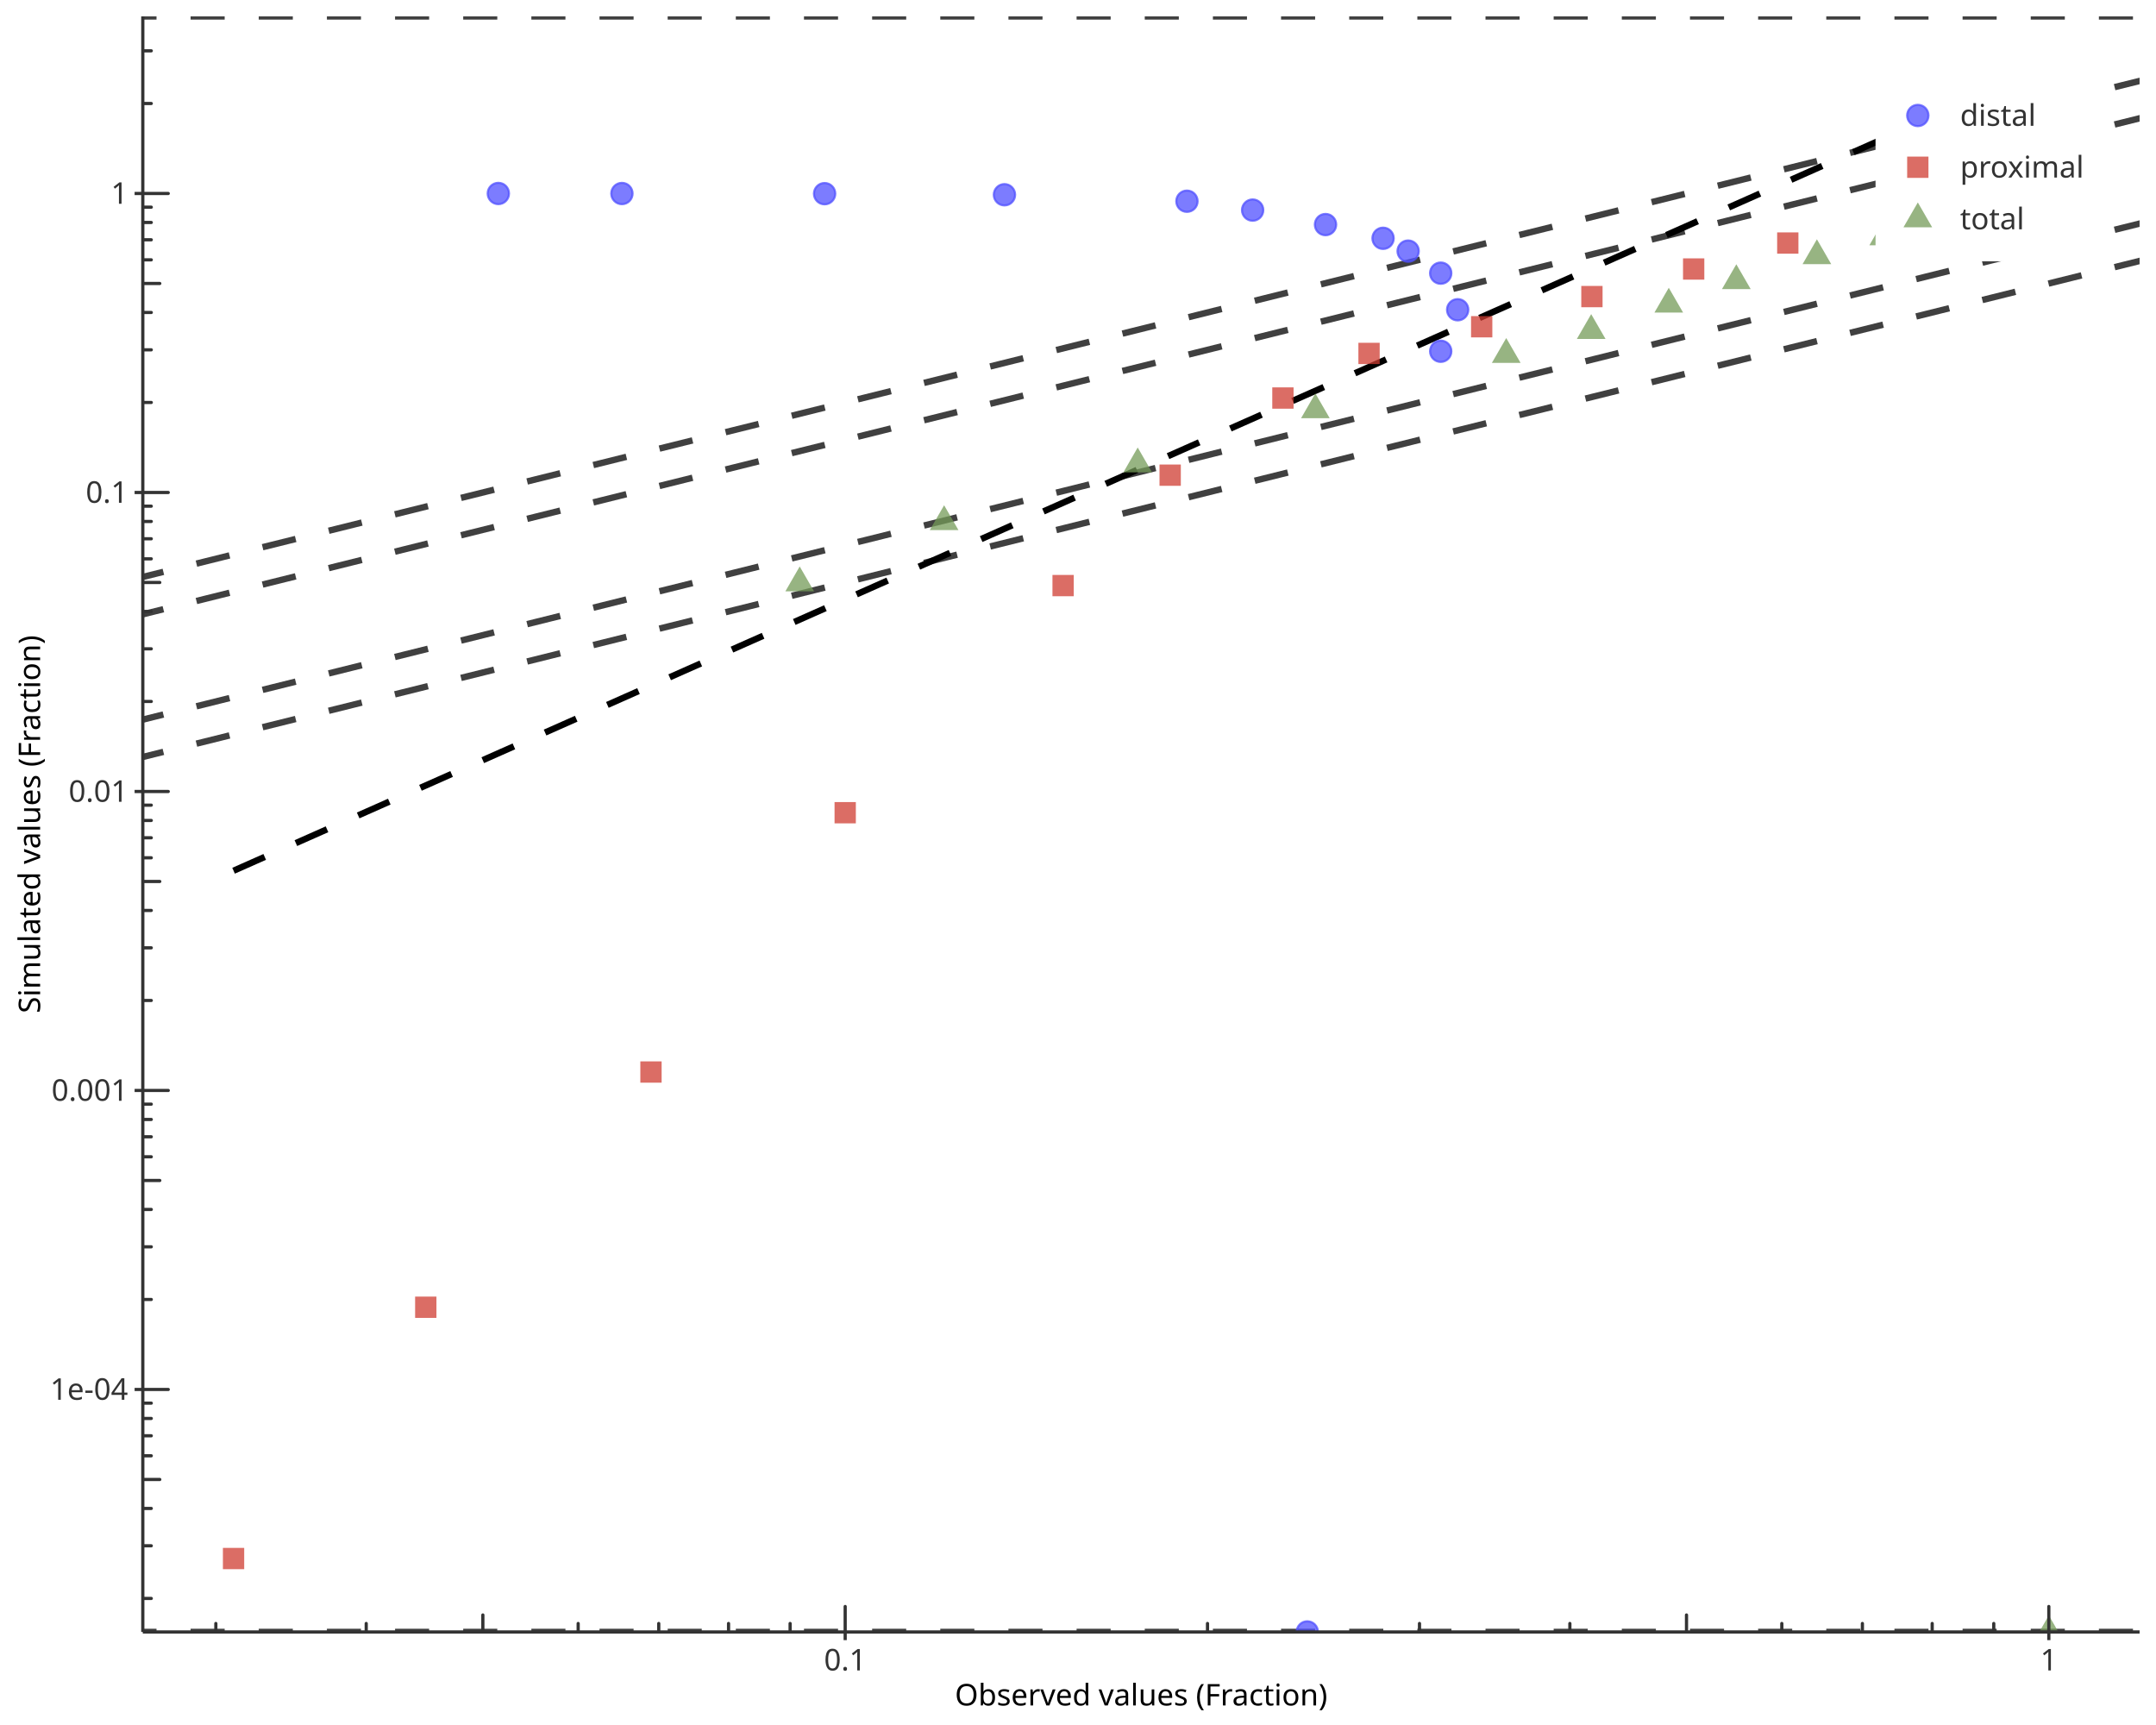
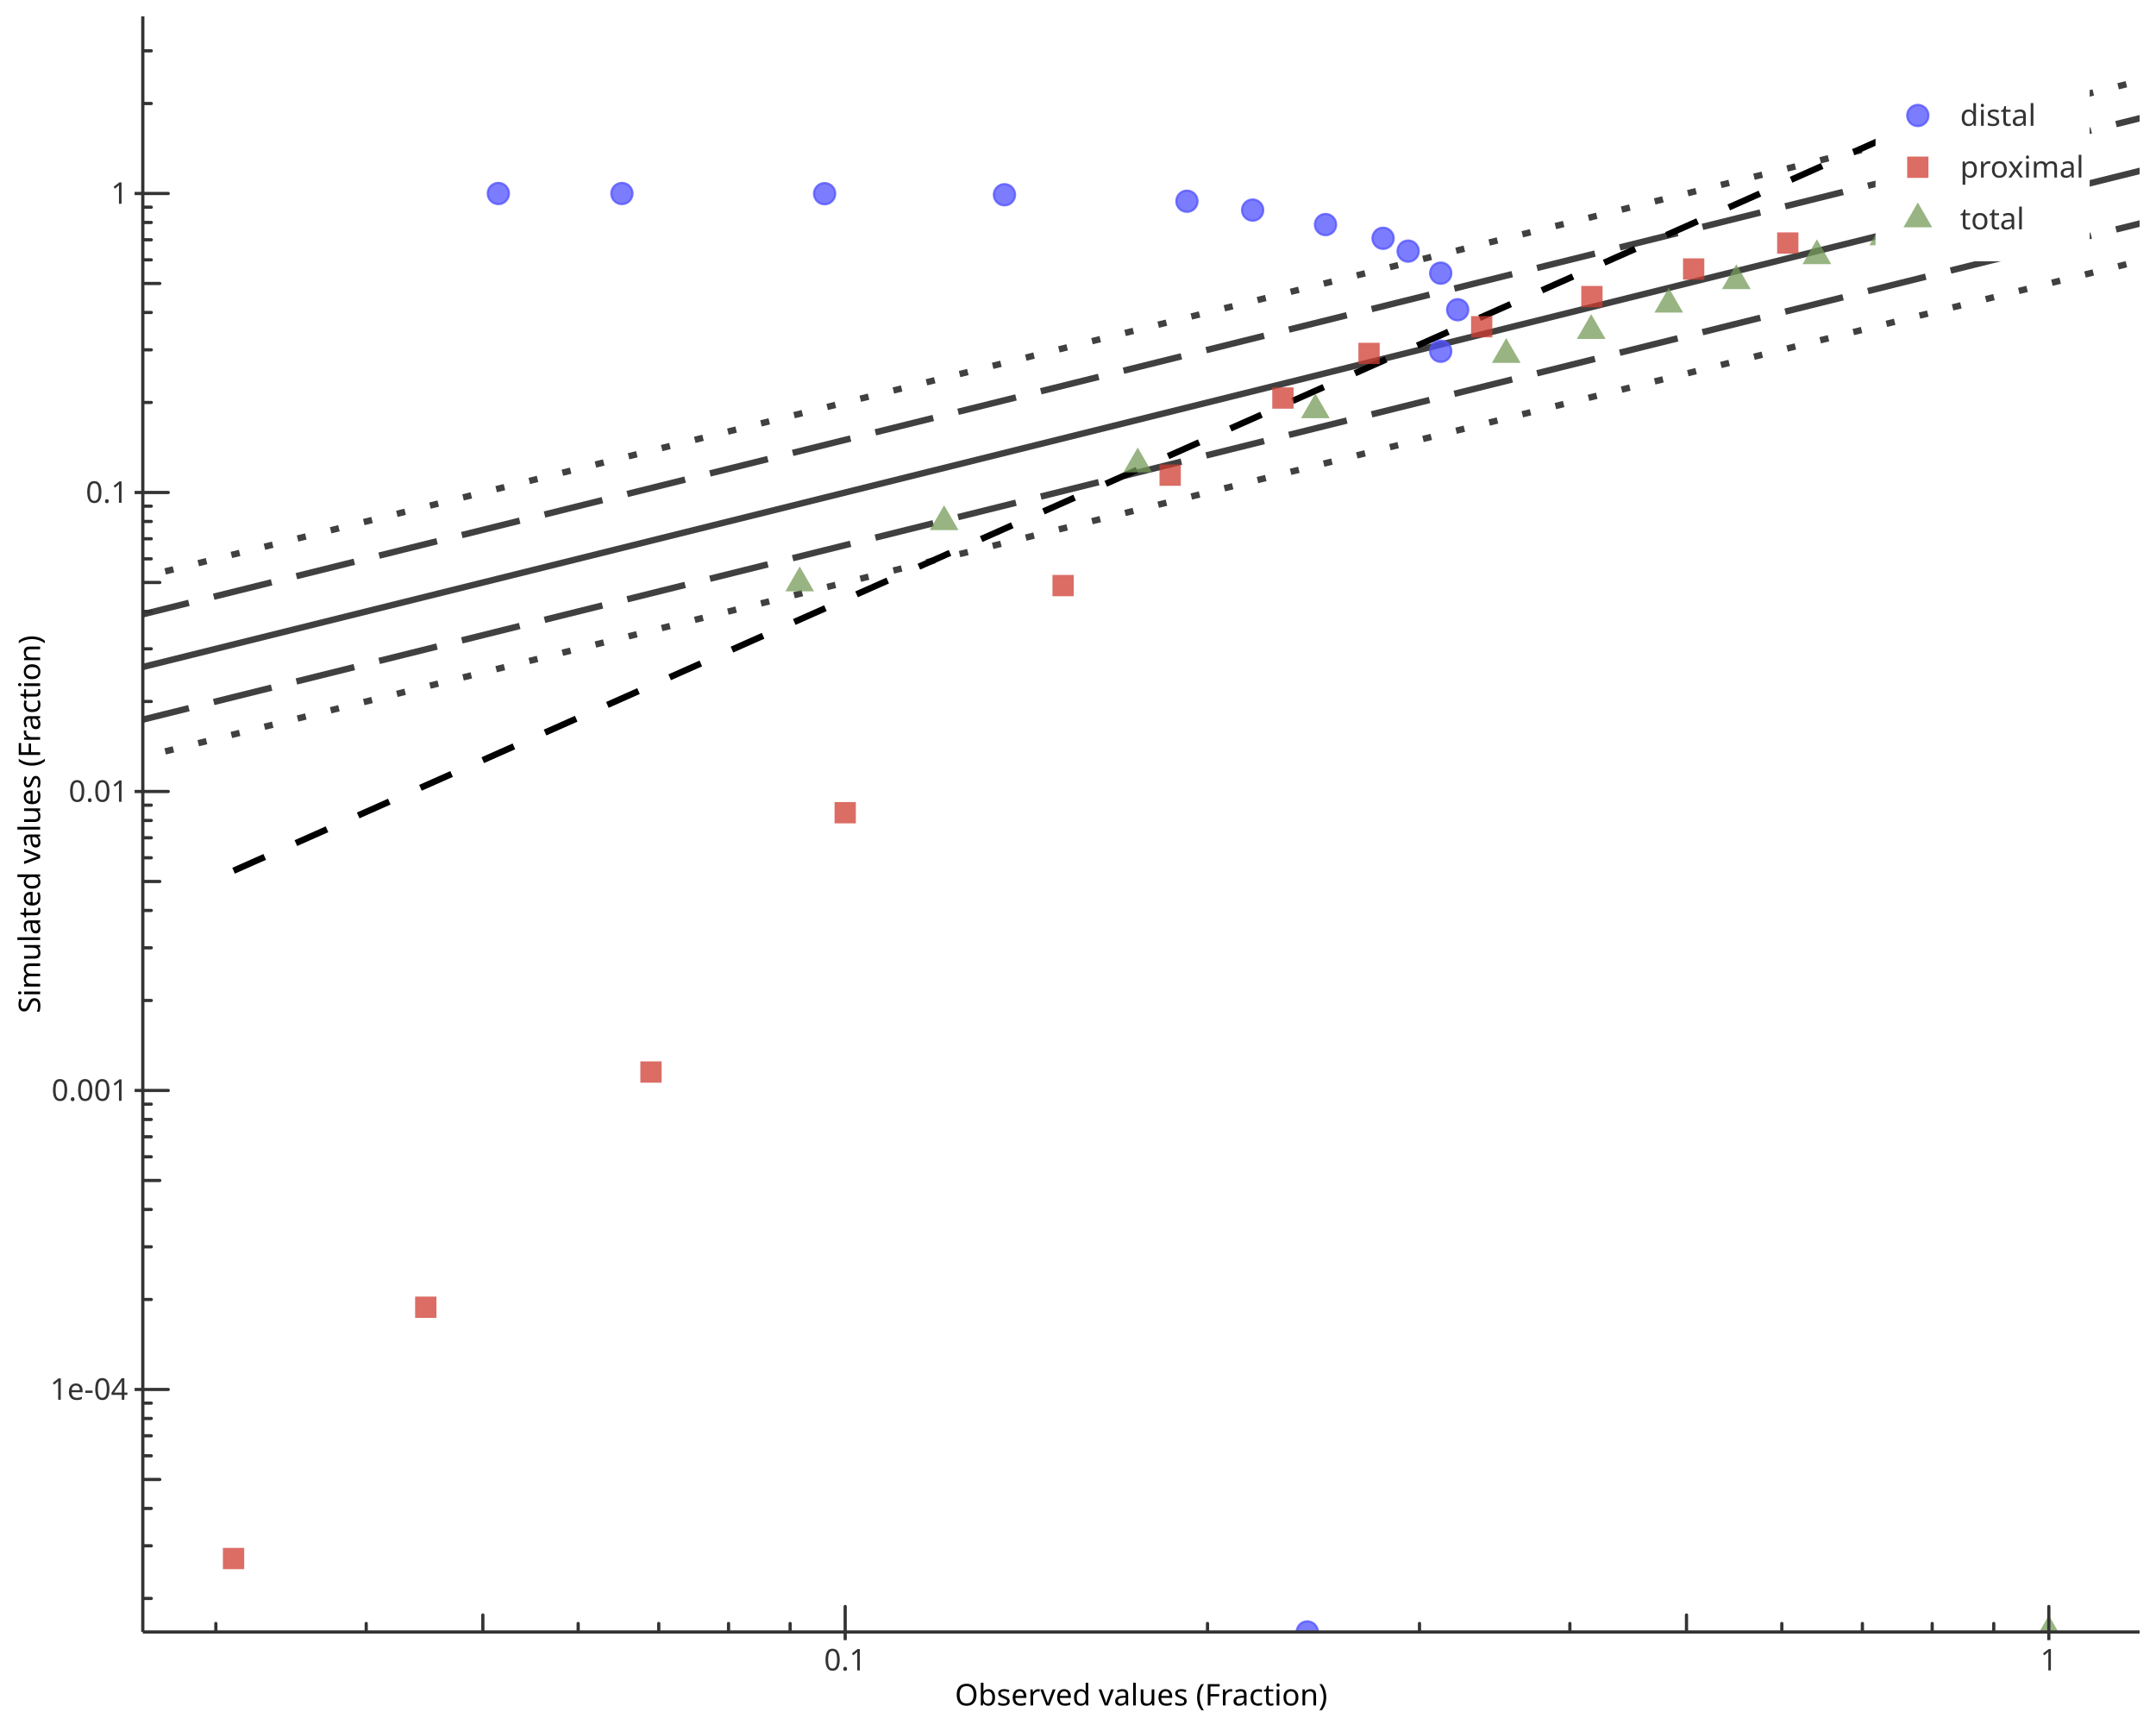
<svg xmlns="http://www.w3.org/2000/svg" class="svglite" data-engine-version="2.0" width="720.00pt" height="576.00pt" viewBox="0 0 720.00 576.00">
  <defs>
    <style type="text/css">
    .svglite line, .svglite polyline, .svglite polygon, .svglite path, .svglite rect, .svglite circle {
      fill: none;
      stroke: #000000;
      stroke-linecap: round;
      stroke-linejoin: round;
      stroke-miterlimit: 10.00;
    }
  </style>
  </defs>
  <rect width="100%" height="100%" style="stroke: none; fill: #FFFFFF;" />
  <defs>
    <clipPath id="cpMC4wMHw3MjAuMDB8MC4wMHw1NzYuMDA=">
      <rect x="0.00" y="0.00" width="720.00" height="576.00" />
    </clipPath>
  </defs>
  <g clip-path="url(#cpMC4wMHw3MjAuMDB8MC4wMHw1NzYuMDA=)">
    <rect x="0.00" y="0.00" width="720.00" height="576.00" style="stroke-width: 1.07; stroke: none; fill: #FFFFFF;" />
  </g>
  <defs>
    <clipPath id="cpNDcuNjl8NzE0LjUyfDUuNDh8NTQ0Ljkz">
      <rect x="47.69" y="5.48" width="666.83" height="539.45" />
    </clipPath>
  </defs>
  <g clip-path="url(#cpNDcuNjl8NzE0LjUyfDUuNDh8NTQ0Ljkz)">
    <rect x="47.69" y="5.48" width="666.83" height="539.45" style="stroke-width: 1.07; stroke: none; fill: #FFFFFF;" />
    <polyline points="47.69,513.88 714.52,513.88 " style="stroke-width: 0.53; stroke: #FFFFFF; stroke-linecap: butt;" />
    <polyline points="47.69,414.04 714.52,414.04 " style="stroke-width: 0.53; stroke: #FFFFFF; stroke-linecap: butt;" />
    <polyline points="47.69,314.20 714.52,314.20 " style="stroke-width: 0.53; stroke: #FFFFFF; stroke-linecap: butt;" />
    <polyline points="47.69,214.37 714.52,214.37 " style="stroke-width: 0.53; stroke: #FFFFFF; stroke-linecap: butt;" />
    <polyline points="47.69,114.53 714.52,114.53 " style="stroke-width: 0.53; stroke: #FFFFFF; stroke-linecap: butt;" />
    <polyline points="47.69,14.69 714.52,14.69 " style="stroke-width: 0.53; stroke: #FFFFFF; stroke-linecap: butt;" />
    <polyline points="81.28,544.93 81.28,5.48 " style="stroke-width: 0.53; stroke: #FFFFFF; stroke-linecap: butt;" />
    <polyline points="483.23,544.93 483.23,5.48 " style="stroke-width: 0.53; stroke: #FFFFFF; stroke-linecap: butt;" />
  </g>
  <g clip-path="url(#cpMC4wMHw3MjAuMDB8MC4wMHw1NzYuMDA=)">
</g>
  <g clip-path="url(#cpNDcuNjl8NzE0LjUyfDUuNDh8NTQ0Ljkz)">
</g>
  <g clip-path="url(#cpMC4wMHw3MjAuMDB8MC4wMHw1NzYuMDA=)">
</g>
  <g clip-path="url(#cpNDcuNjl8NzE0LjUyfDUuNDh8NTQ0Ljkz)">
</g>
  <g clip-path="url(#cpMC4wMHw3MjAuMDB8MC4wMHw1NzYuMDA=)">
</g>
  <g clip-path="url(#cpNDcuNjl8NzE0LjUyfDUuNDh8NTQ0Ljkz)">
</g>
  <g clip-path="url(#cpMC4wMHw3MjAuMDB8MC4wMHw1NzYuMDA=)">
</g>
  <g clip-path="url(#cpNDcuNjl8NzE0LjUyfDUuNDh8NTQ0Ljkz)">
</g>
  <g clip-path="url(#cpMC4wMHw3MjAuMDB8MC4wMHw1NzYuMDA=)">
</g>
  <g clip-path="url(#cpNDcuNjl8NzE0LjUyfDUuNDh8NTQ0Ljkz)">
</g>
  <g clip-path="url(#cpMC4wMHw3MjAuMDB8MC4wMHw1NzYuMDA=)">
</g>
  <g clip-path="url(#cpNDcuNjl8NzE0LjUyfDUuNDh8NTQ0Ljkz)">
</g>
  <g clip-path="url(#cpMC4wMHw3MjAuMDB8MC4wMHw1NzYuMDA=)">
</g>
  <g clip-path="url(#cpNDcuNjl8NzE0LjUyfDUuNDh8NTQ0Ljkz)">
</g>
  <g clip-path="url(#cpMC4wMHw3MjAuMDB8MC4wMHw1NzYuMDA=)">
</g>
  <g clip-path="url(#cpNDcuNjl8NzE0LjUyfDUuNDh8NTQ0Ljkz)">
</g>
  <g clip-path="url(#cpMC4wMHw3MjAuMDB8MC4wMHw1NzYuMDA=)">
</g>
  <g clip-path="url(#cpNDcuNjl8NzE0LjUyfDUuNDh8NTQ0Ljkz)">
</g>
  <g clip-path="url(#cpMC4wMHw3MjAuMDB8MC4wMHw1NzYuMDA=)">
</g>
  <g clip-path="url(#cpNDcuNjl8NzE0LjUyfDUuNDh8NTQ0Ljkz)">
</g>
  <g clip-path="url(#cpMC4wMHw3MjAuMDB8MC4wMHw1NzYuMDA=)">
</g>
  <g clip-path="url(#cpNDcuNjl8NzE0LjUyfDUuNDh8NTQ0Ljkz)">
</g>
  <g clip-path="url(#cpMC4wMHw3MjAuMDB8MC4wMHw1NzYuMDA=)">
</g>
  <g clip-path="url(#cpNDcuNjl8NzE0LjUyfDUuNDh8NTQ0Ljkz)">
</g>
  <g clip-path="url(#cpMC4wMHw3MjAuMDB8MC4wMHw1NzYuMDA=)">
</g>
  <g clip-path="url(#cpNDcuNjl8NzE0LjUyfDUuNDh8NTQ0Ljkz)">
</g>
  <g clip-path="url(#cpMC4wMHw3MjAuMDB8MC4wMHw1NzYuMDA=)">
</g>
  <g clip-path="url(#cpNDcuNjl8NzE0LjUyfDUuNDh8NTQ0Ljkz)">
</g>
  <g clip-path="url(#cpMC4wMHw3MjAuMDB8MC4wMHw1NzYuMDA=)">
</g>
  <g clip-path="url(#cpNDcuNjl8NzE0LjUyfDUuNDh8NTQ0Ljkz)">
</g>
  <g clip-path="url(#cpMC4wMHw3MjAuMDB8MC4wMHw1NzYuMDA=)">
</g>
  <g clip-path="url(#cpNDcuNjl8NzE0LjUyfDUuNDh8NTQ0Ljkz)">
-     <line x1="-619.15" y1="544.93" x2="1381.35" y2="544.93" style="stroke-width: 2.13; stroke: #000000; stroke-opacity: 0.75; stroke-dasharray: 11.38,11.38; stroke-linecap: butt;" />
-     <line x1="-619.15" y1="5.48" x2="1381.35" y2="5.48" style="stroke-width: 2.13; stroke: #000000; stroke-opacity: 0.75; stroke-dasharray: 11.38,11.38; stroke-linecap: butt;" />
-     <line x1="-619.15" y1="370.76" x2="1381.35" y2="-126.13" style="stroke-width: 2.13; stroke: #000000; stroke-opacity: 0.75; stroke-dasharray: 11.38,11.38; stroke-linecap: butt;" />
-     <line x1="-619.15" y1="405.92" x2="1381.35" y2="-90.97" style="stroke-width: 2.13; stroke: #000000; stroke-opacity: 0.75; stroke-dasharray: 11.38,11.38; stroke-linecap: butt;" />
-     <line x1="-619.15" y1="358.28" x2="1381.35" y2="-138.60" style="stroke-width: 2.13; stroke: #000000; stroke-opacity: 0.75; stroke-dasharray: 11.38,11.38; stroke-linecap: butt;" />
-     <line x1="-619.15" y1="418.39" x2="1381.35" y2="-78.49" style="stroke-width: 2.13; stroke: #000000; stroke-opacity: 0.75; stroke-dasharray: 11.38,11.38; stroke-linecap: butt;" />
+     <line x1="-619.15" y1="388.34" x2="1381.35" y2="-108.55" style="stroke-width: 2.13; stroke: #000000; stroke-opacity: 0.75; stroke-linecap: butt;" />
+     <line x1="-619.15" y1="370.76" x2="1381.35" y2="-126.13" style="stroke-width: 2.13; stroke: #000000; stroke-opacity: 0.75; stroke-dasharray: 19.92,8.54; stroke-linecap: butt;" />
+     <line x1="-619.15" y1="405.92" x2="1381.35" y2="-90.97" style="stroke-width: 2.13; stroke: #000000; stroke-opacity: 0.75; stroke-dasharray: 19.92,8.54; stroke-linecap: butt;" />
+     <line x1="-619.15" y1="358.28" x2="1381.35" y2="-138.60" style="stroke-width: 2.13; stroke: #000000; stroke-opacity: 0.75; stroke-dasharray: 2.85,8.54; stroke-linecap: butt;" />
+     <line x1="-619.15" y1="418.39" x2="1381.35" y2="-78.49" style="stroke-width: 2.13; stroke: #000000; stroke-opacity: 0.75; stroke-dasharray: 2.85,8.54; stroke-linecap: butt;" />
    <polyline points="78.00,290.75 85.44,287.45 92.88,284.15 100.32,280.85 107.76,277.55 115.20,274.24 122.64,270.94 130.08,267.64 137.52,264.34 144.96,261.04 152.40,257.74 159.85,254.44 167.29,251.14 174.73,247.84 182.17,244.54 189.61,241.24 197.05,237.94 204.49,234.64 211.93,231.34 219.37,228.04 226.81,224.74 234.25,221.44 241.69,218.13 249.13,214.83 256.58,211.53 264.02,208.23 271.46,204.93 278.90,201.63 286.34,198.33 293.78,195.03 301.22,191.73 308.66,188.43 316.10,185.13 323.54,181.83 330.98,178.53 338.42,175.23 345.86,171.93 353.31,168.63 360.75,165.32 368.19,162.02 375.63,158.72 383.07,155.42 390.51,152.12 397.95,148.82 405.39,145.52 412.83,142.22 420.27,138.92 427.71,135.62 435.15,132.32 442.59,129.02 450.04,125.72 457.48,122.42 464.92,119.12 472.36,115.82 479.80,112.52 487.24,109.21 494.68,105.91 502.12,102.61 509.56,99.31 517.00,96.01 524.44,92.71 531.88,89.41 539.32,86.11 546.77,82.81 554.21,79.51 561.65,76.21 569.09,72.91 576.53,69.61 583.97,66.31 591.41,63.01 598.85,59.71 606.29,56.40 613.73,53.10 621.17,49.80 628.61,46.50 636.05,43.20 643.50,39.90 650.94,36.60 658.38,33.30 665.82,30.00 " style="stroke-width: 2.13; stroke-dasharray: 11.38,11.38; stroke-linecap: butt;" />
    <circle cx="436.57" cy="544.93" r="3.56" style="stroke-width: 0.71; stroke: #5050FF; stroke-opacity: 0.75; fill: #5050FF; fill-opacity: 0.75;" />
    <circle cx="481.13" cy="117.29" r="3.56" style="stroke-width: 0.71; stroke: #5050FF; stroke-opacity: 0.75; fill: #5050FF; fill-opacity: 0.75;" />
    <circle cx="486.79" cy="103.43" r="3.56" style="stroke-width: 0.71; stroke: #5050FF; stroke-opacity: 0.75; fill: #5050FF; fill-opacity: 0.75;" />
    <circle cx="481.13" cy="91.21" r="3.56" style="stroke-width: 0.71; stroke: #5050FF; stroke-opacity: 0.75; fill: #5050FF; fill-opacity: 0.75;" />
    <circle cx="470.25" cy="83.85" r="3.56" style="stroke-width: 0.71; stroke: #5050FF; stroke-opacity: 0.75; fill: #5050FF; fill-opacity: 0.75;" />
    <circle cx="461.88" cy="79.57" r="3.56" style="stroke-width: 0.71; stroke: #5050FF; stroke-opacity: 0.75; fill: #5050FF; fill-opacity: 0.75;" />
    <circle cx="442.66" cy="74.99" r="3.56" style="stroke-width: 0.71; stroke: #5050FF; stroke-opacity: 0.75; fill: #5050FF; fill-opacity: 0.75;" />
    <circle cx="418.32" cy="70.15" r="3.56" style="stroke-width: 0.71; stroke: #5050FF; stroke-opacity: 0.75; fill: #5050FF; fill-opacity: 0.75;" />
    <circle cx="396.38" cy="67.19" r="3.56" style="stroke-width: 0.71; stroke: #5050FF; stroke-opacity: 0.75; fill: #5050FF; fill-opacity: 0.75;" />
    <circle cx="335.44" cy="65.03" r="3.56" style="stroke-width: 0.71; stroke: #5050FF; stroke-opacity: 0.75; fill: #5050FF; fill-opacity: 0.75;" />
    <circle cx="275.38" cy="64.67" r="3.56" style="stroke-width: 0.71; stroke: #5050FF; stroke-opacity: 0.75; fill: #5050FF; fill-opacity: 0.75;" />
    <circle cx="207.69" cy="64.62" r="3.56" style="stroke-width: 0.71; stroke: #5050FF; stroke-opacity: 0.75; fill: #5050FF; fill-opacity: 0.75;" />
    <circle cx="166.42" cy="64.61" r="3.56" style="stroke-width: 0.71; stroke: #5050FF; stroke-opacity: 0.75; fill: #5050FF; fill-opacity: 0.75;" />
    <polygon points="629.23,70.87 636.34,70.87 636.34,63.76 629.23,63.76 " style="stroke-width: 0.71; stroke: none; fill: #CE3D32; fill-opacity: 0.75;" />
    <polygon points="593.48,84.71 600.59,84.71 600.59,77.60 593.48,77.60 " style="stroke-width: 0.71; stroke: none; fill: #CE3D32; fill-opacity: 0.75;" />
    <polygon points="562.05,93.38 569.16,93.38 569.16,86.27 562.05,86.27 " style="stroke-width: 0.71; stroke: none; fill: #CE3D32; fill-opacity: 0.75;" />
    <polygon points="528.07,102.59 535.18,102.59 535.18,95.48 528.07,95.48 " style="stroke-width: 0.71; stroke: none; fill: #CE3D32; fill-opacity: 0.75;" />
    <polygon points="491.26,112.66 498.37,112.66 498.37,105.55 491.26,105.55 " style="stroke-width: 0.71; stroke: none; fill: #CE3D32; fill-opacity: 0.75;" />
    <polygon points="453.64,121.57 460.75,121.57 460.75,114.46 453.64,114.46 " style="stroke-width: 0.71; stroke: none; fill: #CE3D32; fill-opacity: 0.75;" />
    <polygon points="424.88,136.47 431.99,136.47 431.99,129.35 424.88,129.35 " style="stroke-width: 0.71; stroke: none; fill: #CE3D32; fill-opacity: 0.75;" />
    <polygon points="387.22,162.22 394.34,162.22 394.34,155.11 387.22,155.11 " style="stroke-width: 0.71; stroke: none; fill: #CE3D32; fill-opacity: 0.75;" />
    <polygon points="351.47,199.09 358.58,199.09 358.58,191.98 351.47,191.98 " style="stroke-width: 0.71; stroke: none; fill: #CE3D32; fill-opacity: 0.75;" />
    <polygon points="278.70,274.93 285.81,274.93 285.81,267.82 278.70,267.82 " style="stroke-width: 0.71; stroke: none; fill: #CE3D32; fill-opacity: 0.75;" />
    <polygon points="213.84,361.52 220.95,361.52 220.95,354.41 213.84,354.41 " style="stroke-width: 0.71; stroke: none; fill: #CE3D32; fill-opacity: 0.75;" />
    <polygon points="138.63,440.06 145.75,440.06 145.75,432.95 138.63,432.95 " style="stroke-width: 0.71; stroke: none; fill: #CE3D32; fill-opacity: 0.75;" />
    <polygon points="74.44,523.97 81.55,523.97 81.55,516.86 74.44,516.86 " style="stroke-width: 0.71; stroke: none; fill: #CE3D32; fill-opacity: 0.75;" />
    <polygon points="684.21,539.40 689.00,547.70 679.42,547.70 " style="stroke-width: 0.71; stroke: none; fill: #749B58; fill-opacity: 0.75;" />
    <polygon points="665.82,62.85 670.61,71.14 661.03,71.14 " style="stroke-width: 0.71; stroke: none; fill: #749B58; fill-opacity: 0.75;" />
    <polygon points="650.63,67.21 655.42,75.51 645.84,75.51 " style="stroke-width: 0.71; stroke: none; fill: #749B58; fill-opacity: 0.75;" />
    <polygon points="629.07,73.60 633.86,81.90 624.28,81.90 " style="stroke-width: 0.71; stroke: none; fill: #749B58; fill-opacity: 0.75;" />
    <polygon points="606.76,79.90 611.54,88.20 601.97,88.20 " style="stroke-width: 0.71; stroke: none; fill: #749B58; fill-opacity: 0.75;" />
    <polygon points="579.85,88.24 584.64,96.53 575.06,96.53 " style="stroke-width: 0.71; stroke: none; fill: #749B58; fill-opacity: 0.75;" />
    <polygon points="557.29,96.09 562.08,104.38 552.50,104.38 " style="stroke-width: 0.71; stroke: none; fill: #749B58; fill-opacity: 0.75;" />
    <polygon points="531.38,104.89 536.17,113.18 526.59,113.18 " style="stroke-width: 0.71; stroke: none; fill: #749B58; fill-opacity: 0.75;" />
    <polygon points="503.01,112.88 507.80,121.17 498.22,121.17 " style="stroke-width: 0.71; stroke: none; fill: #749B58; fill-opacity: 0.75;" />
    <polygon points="439.27,131.36 444.06,139.65 434.49,139.65 " style="stroke-width: 0.71; stroke: none; fill: #749B58; fill-opacity: 0.75;" />
    <polygon points="379.94,149.42 384.73,157.72 375.16,157.72 " style="stroke-width: 0.71; stroke: none; fill: #749B58; fill-opacity: 0.75;" />
    <polygon points="315.29,168.71 320.08,177.01 310.50,177.01 " style="stroke-width: 0.71; stroke: none; fill: #749B58; fill-opacity: 0.75;" />
    <polygon points="267.06,189.15 271.85,197.45 262.28,197.45 " style="stroke-width: 0.71; stroke: none; fill: #749B58; fill-opacity: 0.75;" />
    <line x1="72.08" y1="544.93" x2="72.08" y2="542.10" style="stroke-width: 1.07; stroke: #333333;" />
    <line x1="122.30" y1="544.93" x2="122.30" y2="542.10" style="stroke-width: 1.07; stroke: #333333;" />
    <line x1="161.25" y1="544.93" x2="161.25" y2="539.26" style="stroke-width: 1.07; stroke: #333333;" />
    <line x1="193.08" y1="544.93" x2="193.08" y2="542.10" style="stroke-width: 1.07; stroke: #333333;" />
    <line x1="219.99" y1="544.93" x2="219.99" y2="542.10" style="stroke-width: 1.07; stroke: #333333;" />
    <line x1="243.30" y1="544.93" x2="243.30" y2="542.10" style="stroke-width: 1.07; stroke: #333333;" />
    <line x1="263.86" y1="544.93" x2="263.86" y2="542.10" style="stroke-width: 1.07; stroke: #333333;" />
    <line x1="282.25" y1="544.93" x2="282.25" y2="536.43" style="stroke-width: 1.07; stroke: #333333;" />
    <line x1="403.25" y1="544.93" x2="403.25" y2="542.10" style="stroke-width: 1.07; stroke: #333333;" />
    <line x1="474.04" y1="544.93" x2="474.04" y2="542.10" style="stroke-width: 1.07; stroke: #333333;" />
    <line x1="524.26" y1="544.93" x2="524.26" y2="542.10" style="stroke-width: 1.07; stroke: #333333;" />
    <line x1="563.21" y1="544.93" x2="563.21" y2="539.26" style="stroke-width: 1.07; stroke: #333333;" />
    <line x1="595.04" y1="544.93" x2="595.04" y2="542.10" style="stroke-width: 1.07; stroke: #333333;" />
    <line x1="621.95" y1="544.93" x2="621.95" y2="542.10" style="stroke-width: 1.07; stroke: #333333;" />
    <line x1="645.26" y1="544.93" x2="645.26" y2="542.10" style="stroke-width: 1.07; stroke: #333333;" />
    <line x1="665.82" y1="544.93" x2="665.82" y2="542.10" style="stroke-width: 1.07; stroke: #333333;" />
    <line x1="684.21" y1="544.93" x2="684.21" y2="536.43" style="stroke-width: 1.07; stroke: #333333;" />
    <line x1="47.69" y1="533.74" x2="50.52" y2="533.74" style="stroke-width: 1.07; stroke: #333333;" />
    <line x1="47.69" y1="516.16" x2="50.52" y2="516.16" style="stroke-width: 1.07; stroke: #333333;" />
    <line x1="47.69" y1="503.69" x2="50.52" y2="503.69" style="stroke-width: 1.07; stroke: #333333;" />
    <line x1="47.69" y1="494.02" x2="53.36" y2="494.02" style="stroke-width: 1.07; stroke: #333333;" />
    <line x1="47.69" y1="486.11" x2="50.52" y2="486.11" style="stroke-width: 1.07; stroke: #333333;" />
    <line x1="47.69" y1="479.43" x2="50.52" y2="479.43" style="stroke-width: 1.07; stroke: #333333;" />
    <line x1="47.69" y1="473.64" x2="50.52" y2="473.64" style="stroke-width: 1.07; stroke: #333333;" />
    <line x1="47.69" y1="468.53" x2="50.52" y2="468.53" style="stroke-width: 1.07; stroke: #333333;" />
    <line x1="47.69" y1="463.96" x2="56.19" y2="463.96" style="stroke-width: 1.07; stroke: #333333;" />
    <line x1="47.69" y1="433.91" x2="50.52" y2="433.91" style="stroke-width: 1.07; stroke: #333333;" />
    <line x1="47.69" y1="416.33" x2="50.52" y2="416.33" style="stroke-width: 1.07; stroke: #333333;" />
    <line x1="47.69" y1="403.85" x2="50.52" y2="403.85" style="stroke-width: 1.07; stroke: #333333;" />
    <line x1="47.69" y1="394.18" x2="53.36" y2="394.18" style="stroke-width: 1.07; stroke: #333333;" />
    <line x1="47.69" y1="386.27" x2="50.52" y2="386.27" style="stroke-width: 1.07; stroke: #333333;" />
    <line x1="47.69" y1="379.59" x2="50.52" y2="379.59" style="stroke-width: 1.07; stroke: #333333;" />
    <line x1="47.69" y1="373.80" x2="50.52" y2="373.80" style="stroke-width: 1.07; stroke: #333333;" />
    <line x1="47.69" y1="368.69" x2="50.52" y2="368.69" style="stroke-width: 1.07; stroke: #333333;" />
    <line x1="47.69" y1="364.12" x2="56.19" y2="364.12" style="stroke-width: 1.07; stroke: #333333;" />
    <line x1="47.69" y1="334.07" x2="50.52" y2="334.07" style="stroke-width: 1.07; stroke: #333333;" />
    <line x1="47.69" y1="316.49" x2="50.52" y2="316.49" style="stroke-width: 1.07; stroke: #333333;" />
    <line x1="47.69" y1="304.01" x2="50.52" y2="304.01" style="stroke-width: 1.07; stroke: #333333;" />
    <line x1="47.69" y1="294.34" x2="53.36" y2="294.34" style="stroke-width: 1.07; stroke: #333333;" />
    <line x1="47.69" y1="286.43" x2="50.52" y2="286.43" style="stroke-width: 1.07; stroke: #333333;" />
    <line x1="47.69" y1="279.75" x2="50.52" y2="279.75" style="stroke-width: 1.07; stroke: #333333;" />
    <line x1="47.69" y1="273.96" x2="50.52" y2="273.96" style="stroke-width: 1.07; stroke: #333333;" />
    <line x1="47.69" y1="268.85" x2="50.52" y2="268.85" style="stroke-width: 1.07; stroke: #333333;" />
    <line x1="47.69" y1="264.29" x2="56.19" y2="264.29" style="stroke-width: 1.07; stroke: #333333;" />
    <line x1="47.69" y1="234.23" x2="50.52" y2="234.23" style="stroke-width: 1.07; stroke: #333333;" />
    <line x1="47.69" y1="216.65" x2="50.52" y2="216.65" style="stroke-width: 1.07; stroke: #333333;" />
    <line x1="47.69" y1="204.18" x2="50.52" y2="204.18" style="stroke-width: 1.07; stroke: #333333;" />
    <line x1="47.69" y1="194.50" x2="53.36" y2="194.50" style="stroke-width: 1.07; stroke: #333333;" />
    <line x1="47.69" y1="186.60" x2="50.52" y2="186.60" style="stroke-width: 1.07; stroke: #333333;" />
    <line x1="47.69" y1="179.91" x2="50.52" y2="179.91" style="stroke-width: 1.07; stroke: #333333;" />
    <line x1="47.69" y1="174.12" x2="50.52" y2="174.12" style="stroke-width: 1.07; stroke: #333333;" />
    <line x1="47.69" y1="169.02" x2="50.52" y2="169.02" style="stroke-width: 1.07; stroke: #333333;" />
    <line x1="47.69" y1="164.45" x2="56.19" y2="164.45" style="stroke-width: 1.07; stroke: #333333;" />
    <line x1="47.69" y1="134.39" x2="50.52" y2="134.39" style="stroke-width: 1.07; stroke: #333333;" />
    <line x1="47.69" y1="116.81" x2="50.52" y2="116.81" style="stroke-width: 1.07; stroke: #333333;" />
    <line x1="47.69" y1="104.34" x2="50.52" y2="104.34" style="stroke-width: 1.07; stroke: #333333;" />
    <line x1="47.69" y1="94.66" x2="53.36" y2="94.66" style="stroke-width: 1.07; stroke: #333333;" />
    <line x1="47.69" y1="86.76" x2="50.52" y2="86.76" style="stroke-width: 1.07; stroke: #333333;" />
    <line x1="47.69" y1="80.07" x2="50.52" y2="80.07" style="stroke-width: 1.07; stroke: #333333;" />
    <line x1="47.69" y1="74.29" x2="50.52" y2="74.29" style="stroke-width: 1.07; stroke: #333333;" />
    <line x1="47.69" y1="69.18" x2="50.52" y2="69.18" style="stroke-width: 1.07; stroke: #333333;" />
    <line x1="47.69" y1="64.61" x2="56.19" y2="64.61" style="stroke-width: 1.07; stroke: #333333;" />
    <line x1="47.69" y1="34.56" x2="50.52" y2="34.56" style="stroke-width: 1.07; stroke: #333333;" />
    <line x1="47.69" y1="16.97" x2="50.52" y2="16.97" style="stroke-width: 1.07; stroke: #333333;" />
  </g>
  <g clip-path="url(#cpMC4wMHw3MjAuMDB8MC4wMHw1NzYuMDA=)">
    <polyline points="47.69,544.93 47.69,5.48 " style="stroke-width: 1.07; stroke: #333333; stroke-linecap: butt;" />
    <text x="42.76" y="467.40" text-anchor="end" style="font-size: 10.00px; fill: #333333; font-family: sans;" textLength="25.58px" lengthAdjust="spacingAndGlyphs">1e-04</text>
    <text x="42.76" y="367.56" text-anchor="end" style="font-size: 10.00px; fill: #333333; font-family: sans;" textLength="25.03px" lengthAdjust="spacingAndGlyphs">0.001</text>
    <text x="42.76" y="267.73" text-anchor="end" style="font-size: 10.00px; fill: #333333; font-family: sans;" textLength="19.46px" lengthAdjust="spacingAndGlyphs">0.01</text>
    <text x="42.76" y="167.89" text-anchor="end" style="font-size: 10.00px; fill: #333333; font-family: sans;" textLength="13.90px" lengthAdjust="spacingAndGlyphs">0.1</text>
    <text x="42.76" y="68.05" text-anchor="end" style="font-size: 10.00px; fill: #333333; font-family: sans;" textLength="5.56px" lengthAdjust="spacingAndGlyphs">1</text>
    <polyline points="44.95,463.96 47.69,463.96 " style="stroke-width: 1.07; stroke: #333333; stroke-linecap: butt;" />
    <polyline points="44.95,364.12 47.69,364.12 " style="stroke-width: 1.07; stroke: #333333; stroke-linecap: butt;" />
    <polyline points="44.95,264.29 47.69,264.29 " style="stroke-width: 1.07; stroke: #333333; stroke-linecap: butt;" />
    <polyline points="44.95,164.45 47.69,164.45 " style="stroke-width: 1.07; stroke: #333333; stroke-linecap: butt;" />
    <polyline points="44.95,64.61 47.69,64.61 " style="stroke-width: 1.07; stroke: #333333; stroke-linecap: butt;" />
    <polyline points="47.69,544.93 714.52,544.93 " style="stroke-width: 1.07; stroke: #333333; stroke-linecap: butt;" />
    <polyline points="282.25,547.67 282.25,544.93 " style="stroke-width: 1.07; stroke: #333333; stroke-linecap: butt;" />
    <polyline points="684.21,547.67 684.21,544.93 " style="stroke-width: 1.07; stroke: #333333; stroke-linecap: butt;" />
    <text x="282.25" y="557.78" text-anchor="middle" style="font-size: 10.00px; fill: #333333; font-family: sans;" textLength="13.90px" lengthAdjust="spacingAndGlyphs">0.1</text>
    <text x="684.21" y="557.78" text-anchor="middle" style="font-size: 10.00px; fill: #333333; font-family: sans;" textLength="5.56px" lengthAdjust="spacingAndGlyphs">1</text>
    <text x="381.10" y="569.48" text-anchor="middle" style="font-size: 10.00px; font-family: sans;" textLength="120.62px" lengthAdjust="spacingAndGlyphs">Observed values (Fraction)</text>
    <text transform="translate(13.40,275.21) rotate(-90)" text-anchor="middle" style="font-size: 10.00px; font-family: sans;" textLength="121.73px" lengthAdjust="spacingAndGlyphs">Simulated values (Fraction)</text>
    <rect x="626.34" y="18.97" width="71.51" height="68.28" style="stroke-width: 1.07; stroke: none; fill: #FFFFFF;" />
    <rect x="631.82" y="29.92" width="17.28" height="17.28" style="stroke-width: 1.07; stroke: none; fill: #FFFFFF;" />
    <circle cx="640.46" cy="38.56" r="3.56" style="stroke-width: 0.71; stroke: #5050FF; stroke-opacity: 0.75; fill: #5050FF; fill-opacity: 0.75;" />
    <rect x="631.82" y="47.20" width="17.28" height="17.28" style="stroke-width: 1.07; stroke: none; fill: #FFFFFF;" />
    <polygon points="636.90,59.40 644.01,59.40 644.01,52.29 636.90,52.29 " style="stroke-width: 0.71; stroke: none; fill: #CE3D32; fill-opacity: 0.75;" />
    <rect x="631.82" y="64.48" width="17.28" height="17.28" style="stroke-width: 1.07; stroke: none; fill: #FFFFFF;" />
    <polygon points="640.46,67.60 645.24,75.89 635.67,75.89 " style="stroke-width: 0.71; stroke: none; fill: #749B58; fill-opacity: 0.75;" />
    <text x="654.58" y="42.01" style="font-size: 10.00px; fill: #333333; font-family: sans;" textLength="23.35px" lengthAdjust="spacingAndGlyphs">distal</text>
    <text x="654.58" y="59.29" style="font-size: 10.00px; fill: #333333; font-family: sans;" textLength="37.79px" lengthAdjust="spacingAndGlyphs">proximal</text>
    <text x="654.58" y="76.57" style="font-size: 10.00px; fill: #333333; font-family: sans;" textLength="18.90px" lengthAdjust="spacingAndGlyphs">total</text>
  </g>
</svg>
